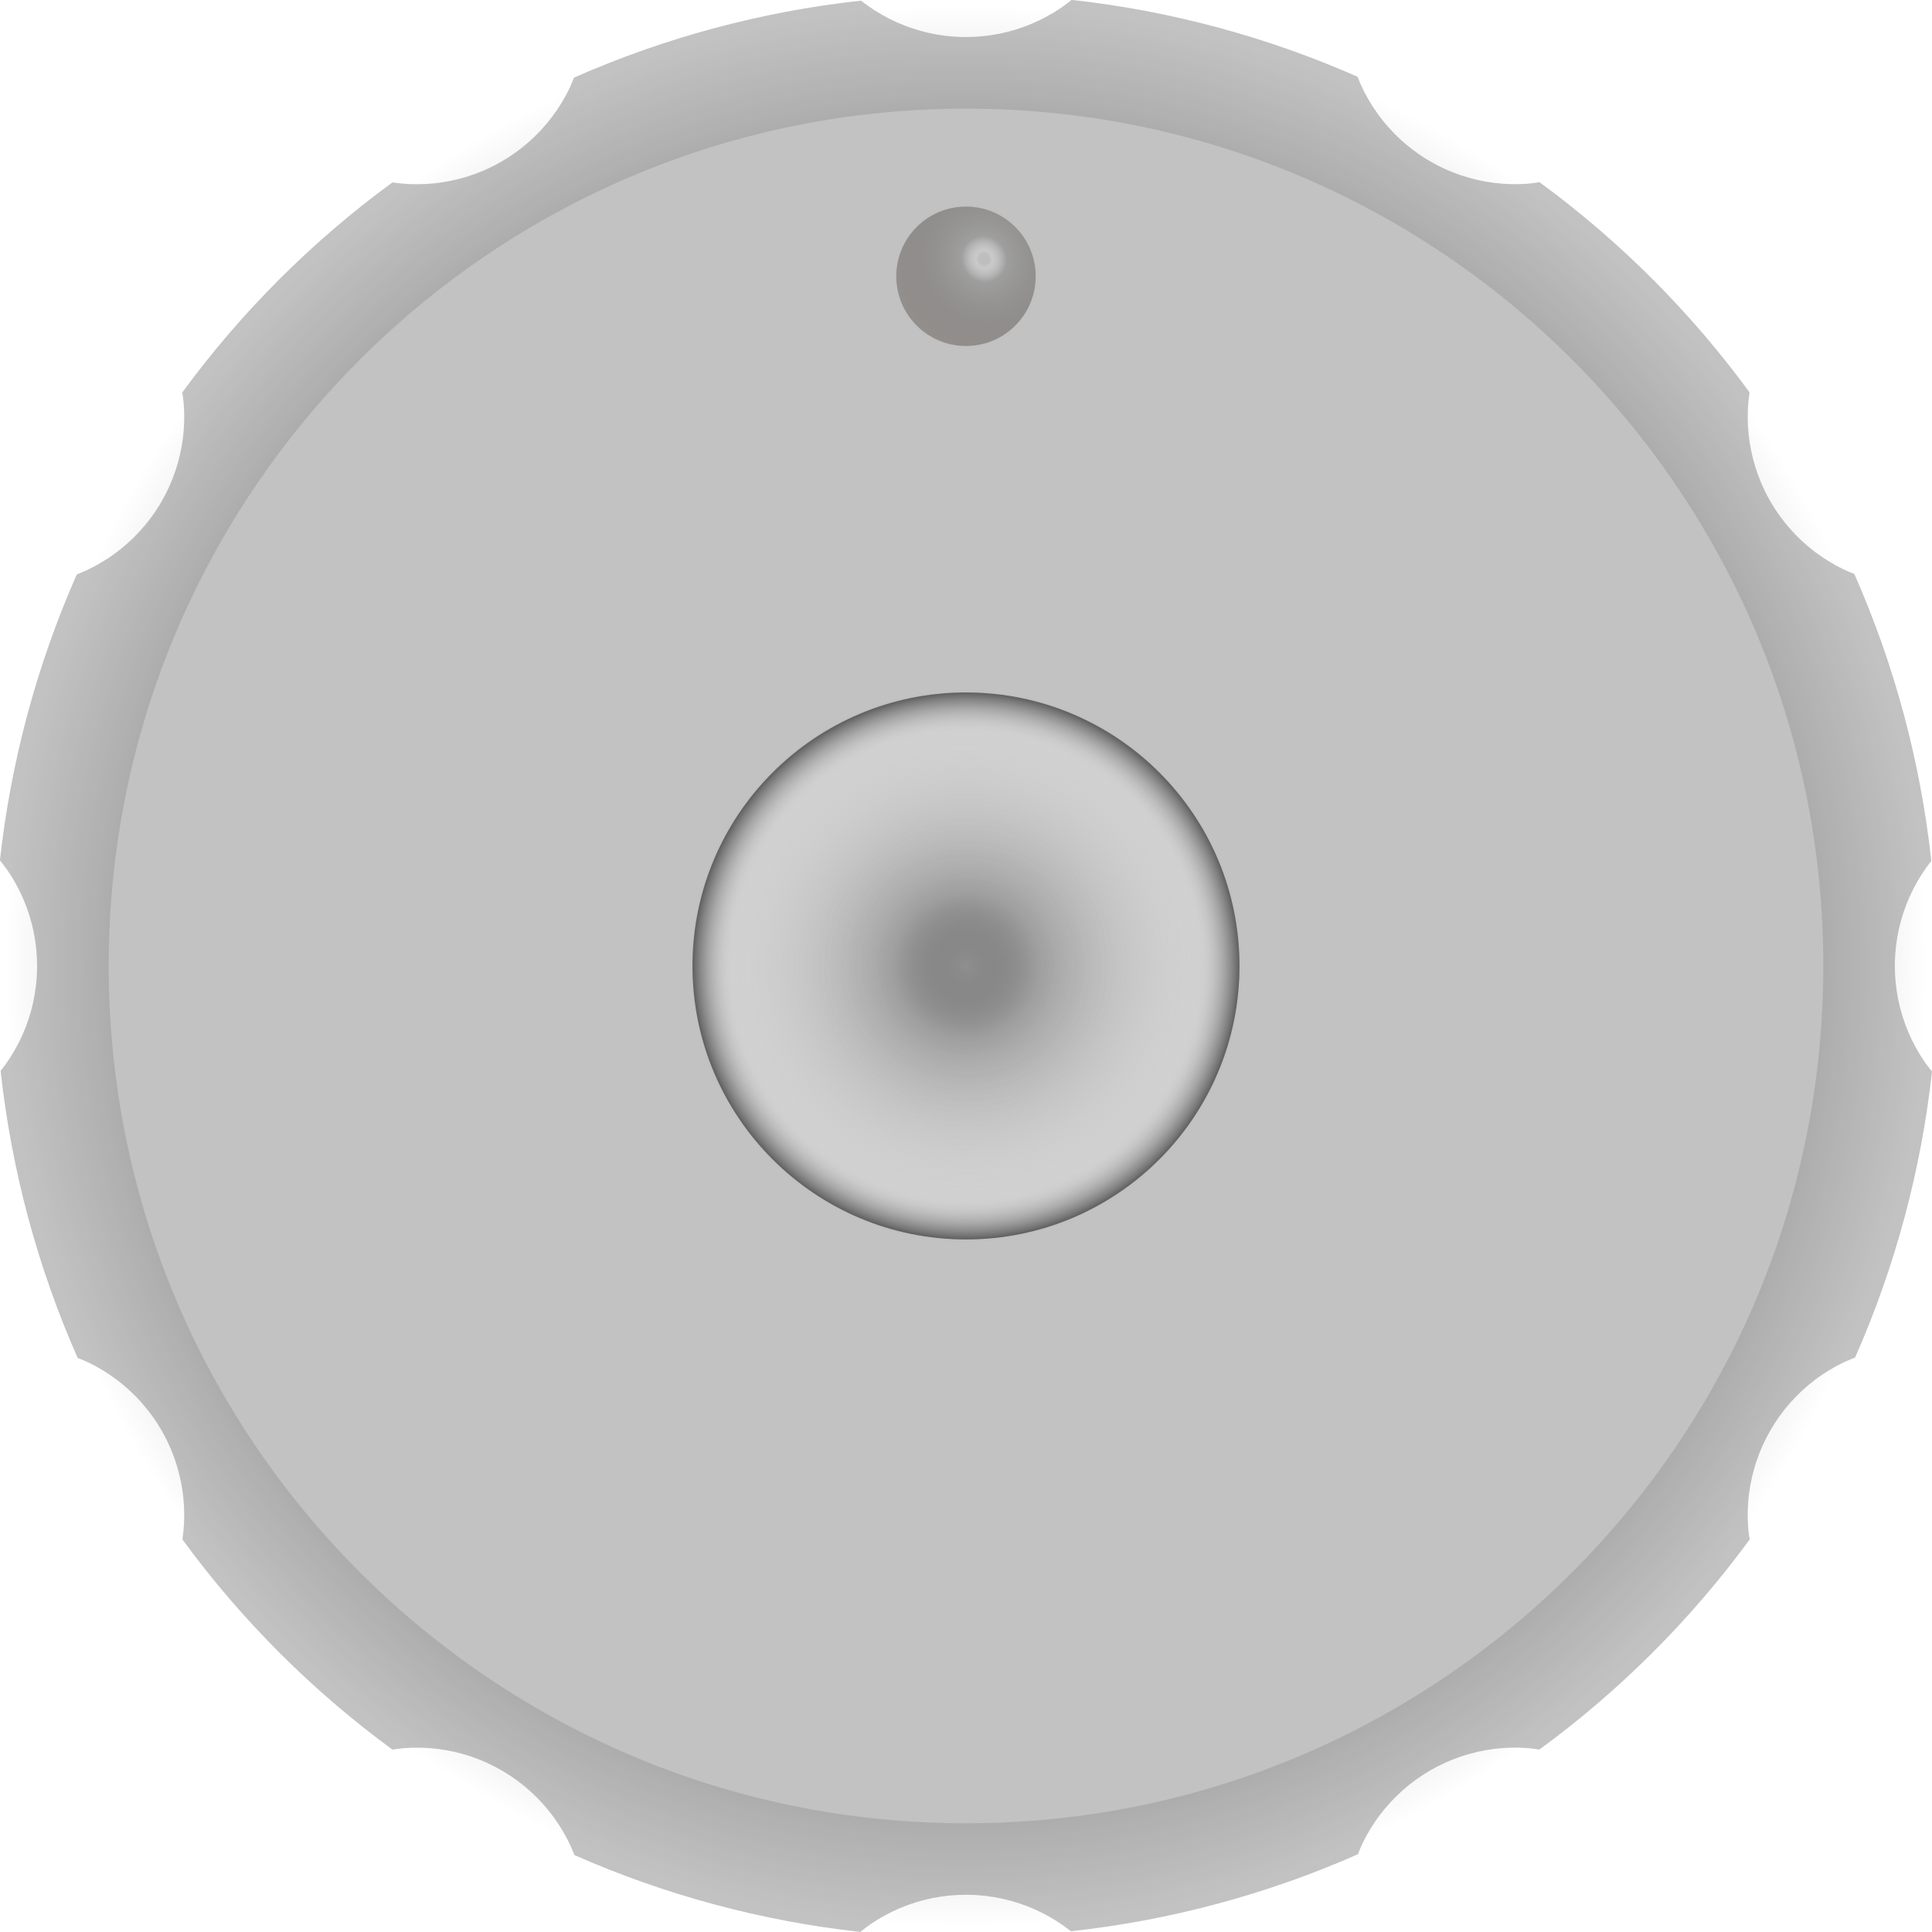
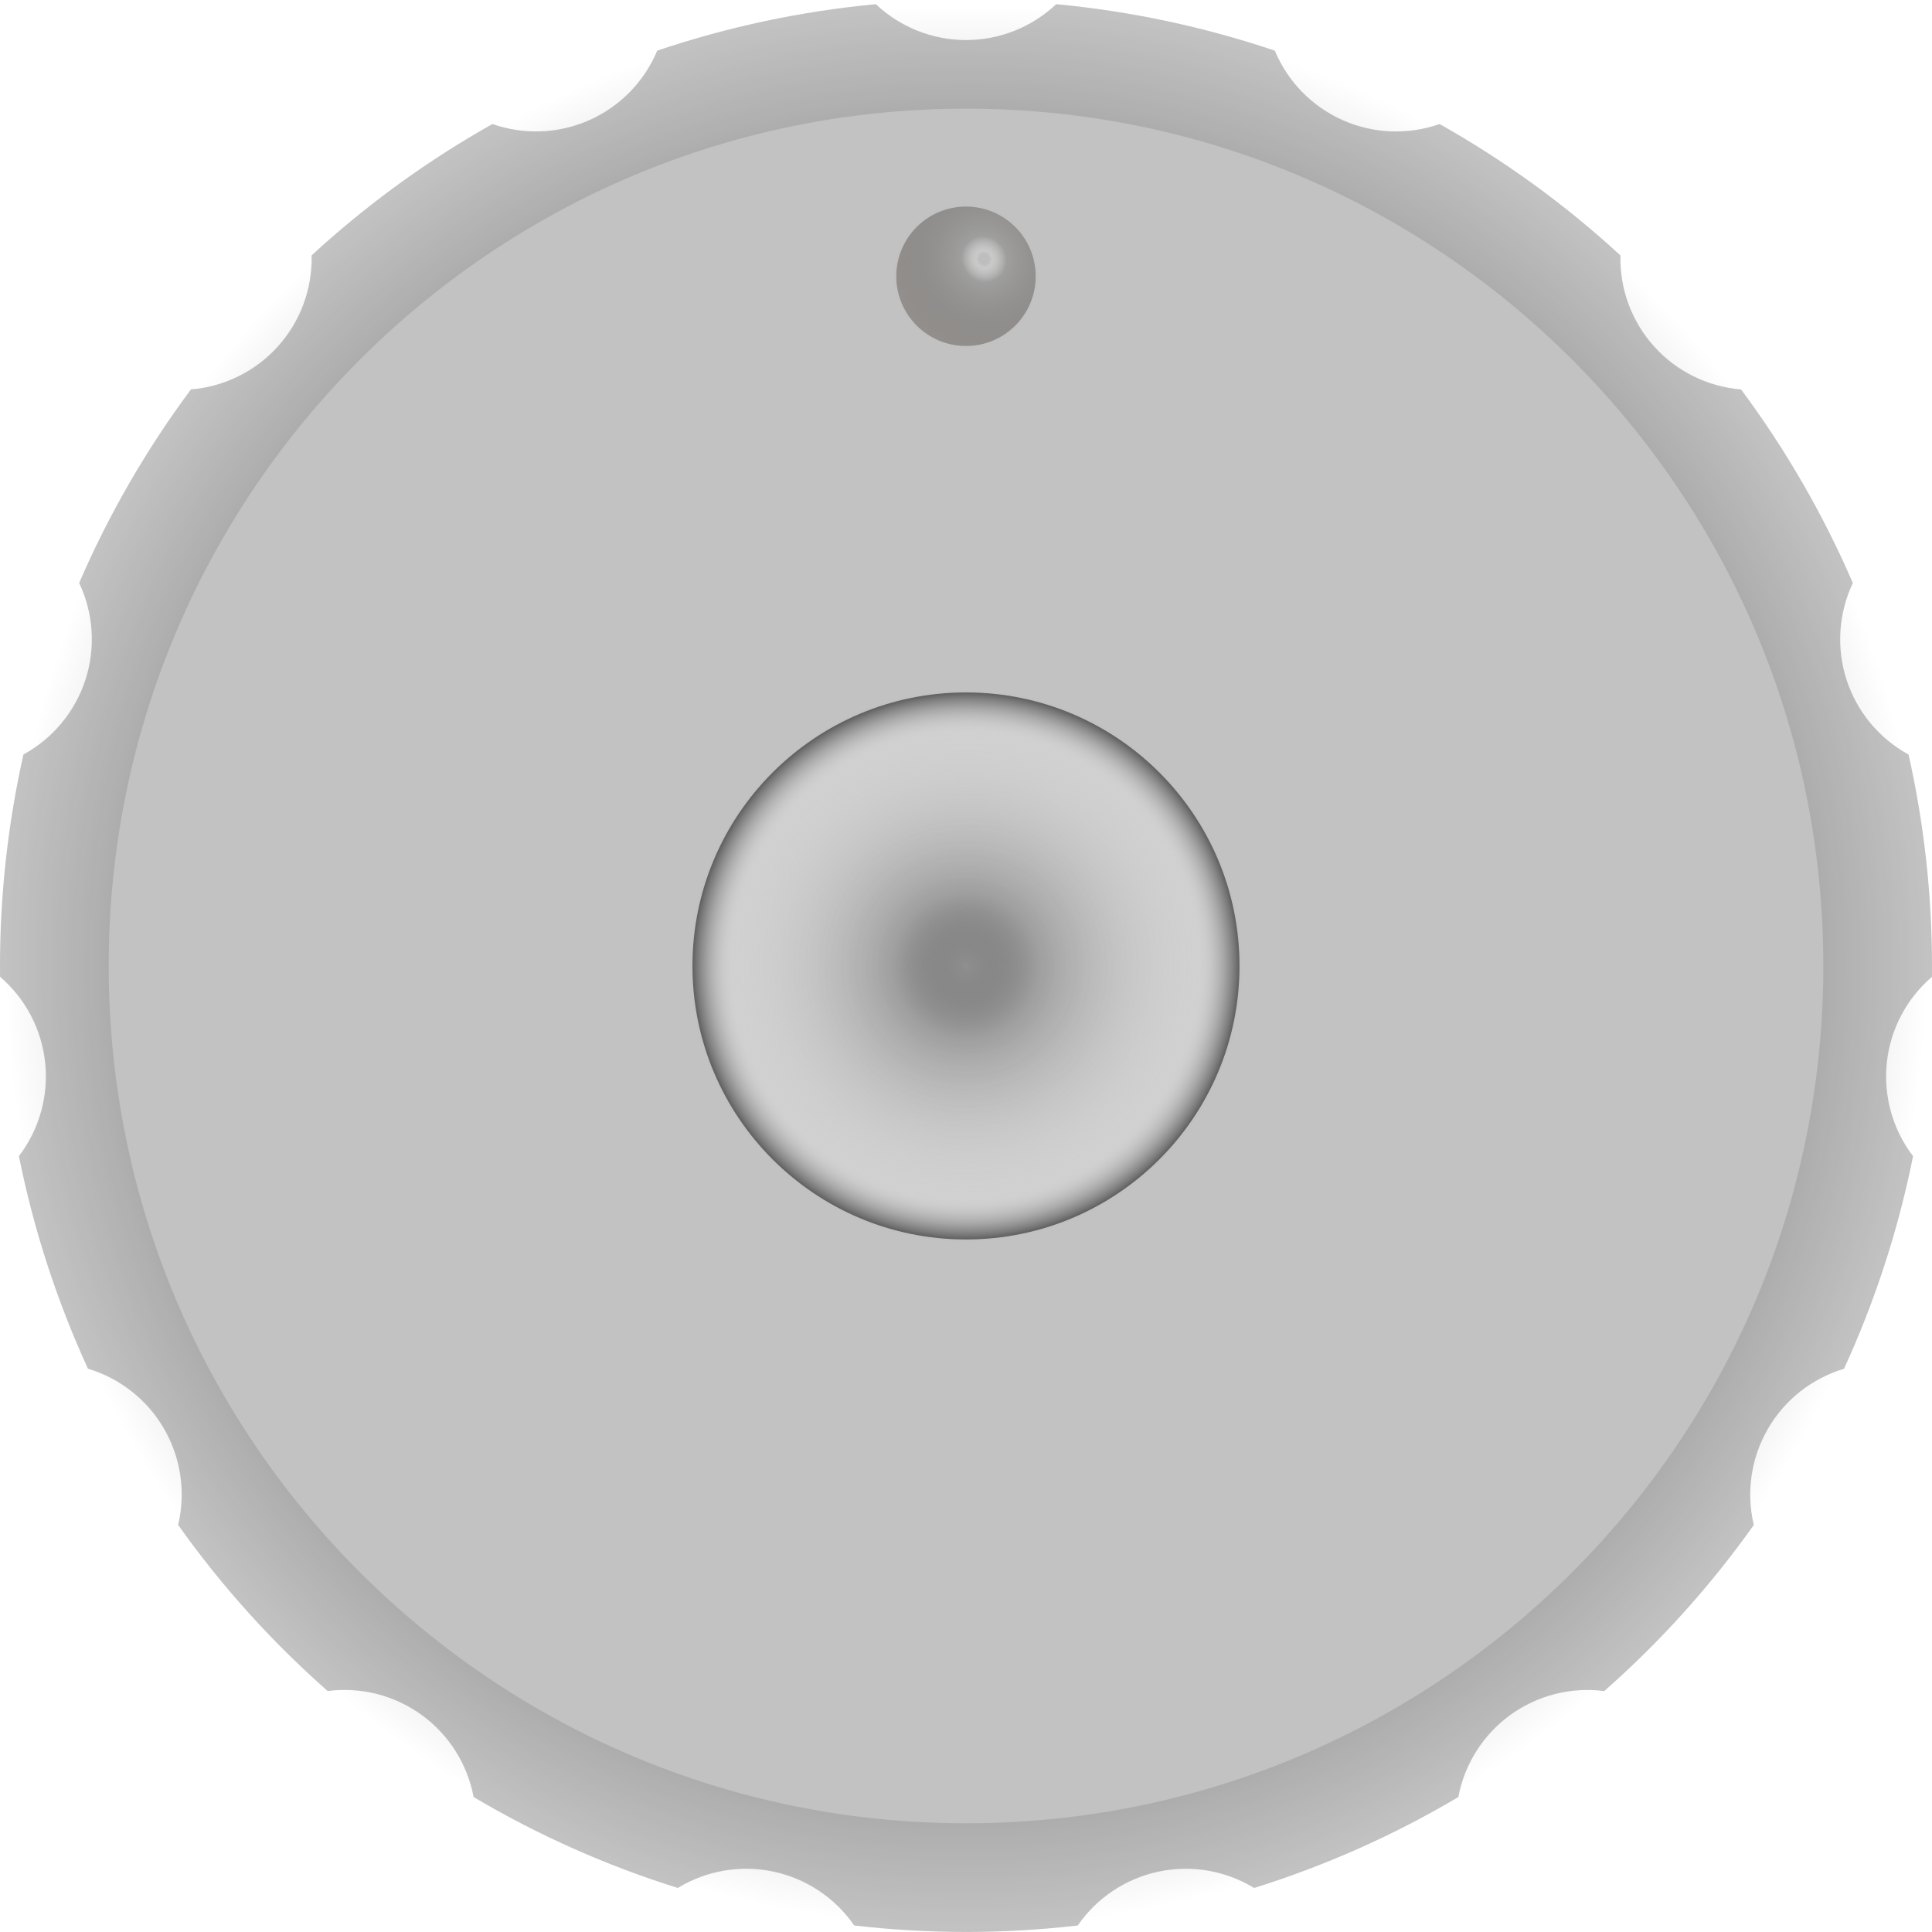
- <svg xmlns="http://www.w3.org/2000/svg" xmlns:ns1="http://www.openswatchbook.org/uri/2009/osb" xmlns:xlink="http://www.w3.org/1999/xlink" id="svg6299" version="1.1" viewBox="0 0 63.741 63.739" height="63.739mm" width="63.741mm">
+ <svg xmlns="http://www.w3.org/2000/svg" xmlns:ns1="http://www.openswatchbook.org/uri/2009/osb" xmlns:xlink="http://www.w3.org/1999/xlink" width="63.741mm" height="63.739mm" viewBox="0 0 63.741 63.739" version="1.1" id="svg6299">
  <defs id="defs6293">
    <linearGradient id="linearGradient3052">
-       <stop id="stop3048" offset="0" style="stop-color:#373737;stop-opacity:1;" />
-       <stop id="stop3050" offset="1" style="stop-color:#373737;stop-opacity:0;" />
+       <stop style="stop-color:#373737;stop-opacity:1;" offset="0" id="stop3048" />
+       <stop style="stop-color:#373737;stop-opacity:0;" offset="1" id="stop3050" />
    </linearGradient>
    <linearGradient id="linearGradient3046">
-       <stop id="stop3038" offset="0" style="stop-color:#000000;stop-opacity:0.262" />
-       <stop style="stop-color:#8c8c8c;stop-opacity:0.667" offset="0.259" id="stop3040" />
-       <stop style="stop-color:#ffffff;stop-opacity:0.235" offset="0.839" id="stop3042" />
-       <stop id="stop3044" offset="1" style="stop-color:#4f4f4f;stop-opacity:1" />
+       <stop style="stop-color:#000000;stop-opacity:0.262" offset="0" id="stop3038" />
+       <stop id="stop3040" offset="0.259" style="stop-color:#8c8c8c;stop-opacity:0.667" />
+       <stop id="stop3042" offset="0.839" style="stop-color:#ffffff;stop-opacity:0.235" />
+       <stop style="stop-color:#4f4f4f;stop-opacity:1" offset="1" id="stop3044" />
    </linearGradient>
    <linearGradient id="linearGradient891">
-       <stop style="stop-color:#000000;stop-opacity:1;" offset="0" id="stop2953" />
-       <stop style="stop-color:#000000;stop-opacity:0;" offset="1" id="stop2955" />
+       <stop id="stop2953" offset="0" style="stop-color:#000000;stop-opacity:1;" />
+       <stop id="stop2955" offset="1" style="stop-color:#000000;stop-opacity:0;" />
    </linearGradient>
-     <linearGradient ns1:paint="solid" id="linearGradient2825">
-       <stop id="stop2823" offset="0" style="stop-color:#000000;stop-opacity:1;" />
+     <linearGradient id="linearGradient2825" ns1:paint="solid">
+       <stop style="stop-color:#000000;stop-opacity:1;" offset="0" id="stop2823" />
    </linearGradient>
-     <radialGradient gradientTransform="matrix(1.90066,-1.118556,1.182641,2.009555,-406.6569,-112.1799)" gradientUnits="userSpaceOnUse" r="2.3" fy="162.113" fx="143.628" cy="162.113" cx="143.628" id="radialGradient6248" xlink:href="#linearGradient6244" />
+     <radialGradient xlink:href="#linearGradient6244" id="radialGradient6248" cx="143.628" cy="162.113" fx="143.628" fy="162.113" r="2.3" gradientUnits="userSpaceOnUse" gradientTransform="matrix(1.90066,-1.118556,1.182641,2.009555,-406.6569,-112.1799)" />
    <linearGradient id="linearGradient6244">
-       <stop style="stop-color:#000000;stop-opacity:0" offset="0" id="stop6242" />
-       <stop id="stop6260" offset="0.052" style="stop-color:#ffffff;stop-opacity:0.127" />
-       <stop id="stop6258" offset="0.145" style="stop-color:#2c2a28;stop-opacity:0.235;" />
-       <stop style="stop-color:#bbb1ab;stop-opacity:1" offset="1" id="stop6240" />
+       <stop id="stop6242" offset="0" style="stop-color:#000000;stop-opacity:0" />
+       <stop style="stop-color:#ffffff;stop-opacity:0.127" offset="0.052" id="stop6260" />
+       <stop style="stop-color:#2c2a28;stop-opacity:0.235;" offset="0.145" id="stop6258" />
+       <stop id="stop6240" offset="1" style="stop-color:#bbb1ab;stop-opacity:1" />
    </linearGradient>
-     <radialGradient gradientUnits="userSpaceOnUse" r="31.704" fy="76.262" fx="57.452" cy="76.262" cx="57.452" id="radialGradient893" xlink:href="#linearGradient891" />
-     <meshgradient gradientTransform="matrix(1.297727,0,0,1.297727,-14.32428,-24.62276)" y="77.466" x="76.042" gradientUnits="userSpaceOnUse" id="meshgradient2839">
+     <radialGradient xlink:href="#linearGradient891" id="radialGradient893" cx="57.452" cy="76.262" fx="57.452" fy="76.262" r="31.704" gradientUnits="userSpaceOnUse" />
+     <meshgradient id="meshgradient2839" gradientUnits="userSpaceOnUse" x="76.042" y="77.466" gradientTransform="matrix(1.297727,0,0,1.297727,-14.32428,-24.62276)">
      <meshrow id="meshrow2841">
        <meshpatch id="meshpatch2843">
-           <stop id="stop2845" style="stop-color:#ffffff;stop-opacity:1" path="c 0,11.481  -9.307,20.789  -20.789,20.789" />
-           <stop id="stop2847" style="stop-color:#a1a1a1;stop-opacity:1" path="l 0,-20.789" />
-           <stop id="stop2849" style="stop-color:#ffffff;stop-opacity:1" path="l 0,0" />
-           <stop id="stop2851" style="stop-color:#bda685;stop-opacity:1" path="l 20.789,0" />
+           <stop path="c 0,11.481  -9.307,20.789  -20.789,20.789" style="stop-color:#ffffff;stop-opacity:1" id="stop2845" />
+           <stop path="l 0,-20.789" style="stop-color:#a1a1a1;stop-opacity:1" id="stop2847" />
+           <stop path="l 0,0" style="stop-color:#ffffff;stop-opacity:1" id="stop2849" />
+           <stop path="l 20.789,0" style="stop-color:#bda685;stop-opacity:1" id="stop2851" />
        </meshpatch>
        <meshpatch id="meshpatch2853">
-           <stop id="stop2855" path="c -11.481,0  -20.789,-9.307  -20.789,-20.789" />
-           <stop id="stop2857" style="stop-color:#ffffff;stop-opacity:1" path="l 20.789,0" />
-           <stop id="stop2859" style="stop-color:#bda685;stop-opacity:1" path="l 0,0" />
+           <stop path="c -11.481,0  -20.789,-9.307  -20.789,-20.789" id="stop2855" />
+           <stop path="l 20.789,0" style="stop-color:#ffffff;stop-opacity:1" id="stop2857" />
+           <stop path="l 0,0" style="stop-color:#bda685;stop-opacity:1" id="stop2859" />
        </meshpatch>
        <meshpatch id="meshpatch2861">
-           <stop id="stop2863" path="c 0,-11.481  9.307,-20.789  20.789,-20.789" />
-           <stop id="stop2865" style="stop-color:#a1a1a1;stop-opacity:1" path="l 7.10543e-15,20.789" />
-           <stop id="stop2867" style="stop-color:#ffffff;stop-opacity:1" path="l 0,0" />
+           <stop path="c 0,-11.481  9.307,-20.789  20.789,-20.789" id="stop2863" />
+           <stop path="l 7.10543e-15,20.789" style="stop-color:#a1a1a1;stop-opacity:1" id="stop2865" />
+           <stop path="l 0,0" style="stop-color:#ffffff;stop-opacity:1" id="stop2867" />
        </meshpatch>
        <meshpatch id="meshpatch2869">
-           <stop id="stop2871" path="c 11.481,0  20.789,9.307  20.789,20.789" />
-           <stop id="stop2873" style="stop-color:#ffffff;stop-opacity:1" path="l -20.789,0" />
-           <stop id="stop2875" style="stop-color:#a1a1a1;stop-opacity:1" path="l 0,0" />
+           <stop path="c 11.481,0  20.789,9.307  20.789,20.789" id="stop2871" />
+           <stop path="l -20.789,0" style="stop-color:#ffffff;stop-opacity:1" id="stop2873" />
+           <stop path="l 0,0" style="stop-color:#a1a1a1;stop-opacity:1" id="stop2875" />
        </meshpatch>
      </meshrow>
    </meshgradient>
-     <radialGradient gradientUnits="userSpaceOnUse" r="9.124" fy="75.906" fx="57.379" cy="75.906" cx="57.379" id="radialGradient3036" xlink:href="#linearGradient3046" />
-     <radialGradient gradientUnits="userSpaceOnUse" r="9.124" fy="75.906" fx="57.379" cy="75.906" cx="57.379" id="radialGradient3054" xlink:href="#linearGradient3052" />
+     <radialGradient xlink:href="#linearGradient3046" id="radialGradient3036" cx="57.379" cy="75.906" fx="57.379" fy="75.906" r="9.124" gradientUnits="userSpaceOnUse" />
+     <radialGradient xlink:href="#linearGradient3052" id="radialGradient3054" cx="57.379" cy="75.906" fx="57.379" fy="75.906" r="9.124" gradientUnits="userSpaceOnUse" />
+     <radialGradient r="9.124" fy="75.906" fx="57.379" cy="75.906" cx="57.379" gradientUnits="userSpaceOnUse" id="radialGradient884" xlink:href="#linearGradient3046" />
+     <radialGradient r="9.124" fy="75.906" fx="57.379" cy="75.906" cx="57.379" gradientUnits="userSpaceOnUse" id="radialGradient886" xlink:href="#linearGradient3052" />
  </defs>
-   <g style="display:inline" transform="translate(-25.58209,-44.39265)" id="layer1">
-     <path id="path127-7" d="m 53.988,44.414 a 32.072,32.072 0 0 0 -9.469,2.54 5.585,5.585 0 0 1 -0.146,0.347 5.585,5.585 0 0 1 -0.267,0.491 5.585,5.585 0 0 1 -0.314,0.461 5.585,5.585 0 0 1 -0.359,0.428 5.585,5.585 0 0 1 -0.399,0.39 5.585,5.585 0 0 1 -0.436,0.348 5.585,5.585 0 0 1 -0.469,0.303 5.585,5.585 0 0 1 -0.349,0.186 5.585,5.585 0 0 1 -0.514,0.219 5.585,5.585 0 0 1 -0.533,0.166 5.585,5.585 0 0 1 -0.547,0.113 5.585,5.585 0 0 1 -0.556,0.057 5.585,5.585 0 0 1 -0.558,0.002 5.585,5.585 0 0 1 -0.545,-0.053 32.072,32.072 0 0 0 -6.931,6.928 5.585,5.585 0 0 1 0.048,0.381 5.585,5.585 0 0 1 0.015,0.558 5.585,5.585 0 0 1 -0.041,0.557 5.585,5.585 0 0 1 -0.097,0.55 5.585,5.585 0 0 1 -0.151,0.538 5.585,5.585 0 0 1 -0.204,0.519 5.585,5.585 0 0 1 -0.255,0.497 5.585,5.585 0 0 1 -0.209,0.334 5.585,5.585 0 0 1 -0.335,0.446 5.585,5.585 0 0 1 -0.378,0.411 5.585,5.585 0 0 1 -0.418,0.371 5.585,5.585 0 0 1 -0.452,0.328 5.585,5.585 0 0 1 -0.483,0.28 5.585,5.585 0 0 1 -0.508,0.231 5.585,5.585 0 0 1 -0.013,0.005 32.072,32.072 0 0 0 -2.535,9.432 5.585,5.585 0 0 1 0.251,0.33 5.585,5.585 0 0 1 0.292,0.476 5.585,5.585 0 0 1 0.242,0.503 5.585,5.585 0 0 1 0.192,0.525 5.585,5.585 0 0 1 0.138,0.541 5.585,5.585 0 0 1 0.083,0.552 5.585,5.585 0 0 1 0.028,0.558 5.585,5.585 0 0 1 -0.014,0.394 5.585,5.585 0 0 1 -0.067,0.554 5.585,5.585 0 0 1 -0.122,0.545 5.585,5.585 0 0 1 -0.176,0.53 5.585,5.585 0 0 1 -0.228,0.51 5.585,5.585 0 0 1 -0.278,0.484 5.585,5.585 0 0 1 -0.318,0.445 32.072,32.072 0 0 0 2.541,9.47 5.585,5.585 0 0 1 0.347,0.145 5.585,5.585 0 0 1 0.491,0.267 5.585,5.585 0 0 1 0.461,0.314 5.585,5.585 0 0 1 0.428,0.359 5.585,5.585 0 0 1 0.39,0.399 5.585,5.585 0 0 1 0.348,0.436 5.585,5.585 0 0 1 0.303,0.469 5.585,5.585 0 0 1 0.185,0.349 5.585,5.585 0 0 1 0.219,0.513 5.585,5.585 0 0 1 0.166,0.533 5.585,5.585 0 0 1 0.113,0.547 5.585,5.585 0 0 1 0.057,0.555 5.585,5.585 0 0 1 0.002,0.559 5.585,5.585 0 0 1 -0.053,0.544 32.072,32.072 0 0 0 6.928,6.932 5.585,5.585 0 0 1 0.38,-0.048 5.585,5.585 0 0 1 0.558,-0.015 5.585,5.585 0 0 1 0.557,0.041 5.585,5.585 0 0 1 0.55,0.096 5.585,5.585 0 0 1 0.537,0.151 5.585,5.585 0 0 1 0.52,0.204 5.585,5.585 0 0 1 0.497,0.255 5.585,5.585 0 0 1 0.336,0.21 5.585,5.585 0 0 1 0.446,0.335 5.585,5.585 0 0 1 0.411,0.378 5.585,5.585 0 0 1 0.371,0.418 5.585,5.585 0 0 1 0.328,0.452 5.585,5.585 0 0 1 0.281,0.483 5.585,5.585 0 0 1 0.23,0.508 5.585,5.585 0 0 1 0.005,0.013 32.072,32.072 0 0 0 9.431,2.534 5.585,5.585 0 0 1 0.33,-0.251 5.585,5.585 0 0 1 0.476,-0.292 5.585,5.585 0 0 1 0.503,-0.243 5.585,5.585 0 0 1 0.524,-0.191 5.585,5.585 0 0 1 0.541,-0.138 5.585,5.585 0 0 1 0.552,-0.083 5.585,5.585 0 0 1 0.558,-0.028 5.585,5.585 0 0 1 0.395,0.014 5.585,5.585 0 0 1 0.554,0.067 5.585,5.585 0 0 1 0.545,0.122 5.585,5.585 0 0 1 0.53,0.176 5.585,5.585 0 0 1 0.51,0.228 5.585,5.585 0 0 1 0.484,0.278 5.585,5.585 0 0 1 0.445,0.319 32.072,32.072 0 0 0 9.47,-2.541 5.585,5.585 0 0 1 0.145,-0.347 5.585,5.585 0 0 1 0.267,-0.49 5.585,5.585 0 0 1 0.314,-0.462 5.585,5.585 0 0 1 0.359,-0.428 5.585,5.585 0 0 1 0.399,-0.39 5.585,5.585 0 0 1 0.436,-0.348 5.585,5.585 0 0 1 0.469,-0.303 5.585,5.585 0 0 0 5.3e-4,0 5.585,5.585 0 0 1 0.497,-0.255 5.585,5.585 0 0 1 0.52,-0.204 5.585,5.585 0 0 1 0.538,-0.151 5.585,5.585 0 0 1 0.55,-0.097 5.585,5.585 0 0 1 0.557,-0.041 5.585,5.585 0 0 1 0.558,0.015 5.585,5.585 0 0 1 0.375,0.048 32.072,32.072 0 0 0 6.939,-6.932 5.585,5.585 0 0 1 -0.049,-0.381 5.585,5.585 0 0 1 -0.015,-0.558 5.585,5.585 0 0 1 0.041,-0.557 5.585,5.585 0 0 1 0.097,-0.55 5.585,5.585 0 0 1 0.151,-0.537 5.585,5.585 0 0 1 0.204,-0.52 5.585,5.585 0 0 1 0.255,-0.497 5.585,5.585 0 0 0 0,-5.3e-4 5.585,5.585 0 0 1 0.303,-0.469 5.585,5.585 0 0 1 0.348,-0.437 5.585,5.585 0 0 1 0.39,-0.399 5.585,5.585 0 0 1 0.428,-0.359 5.585,5.585 0 0 1 0.461,-0.314 5.585,5.585 0 0 1 0.491,-0.267 5.585,5.585 0 0 1 0.373,-0.156 32.072,32.072 0 0 0 2.538,-9.437 5.585,5.585 0 0 1 -0.251,-0.33 5.585,5.585 0 0 1 -0.292,-0.476 5.585,5.585 0 0 1 -0.243,-0.503 5.585,5.585 0 0 1 -0.191,-0.524 5.585,5.585 0 0 1 -0.138,-0.541 5.585,5.585 0 0 1 -0.083,-0.552 5.585,5.585 0 0 1 -0.028,-0.558 5.585,5.585 0 0 1 0.014,-0.396 5.585,5.585 0 0 1 0.067,-0.554 5.585,5.585 0 0 1 0.122,-0.545 5.585,5.585 0 0 1 0.176,-0.53 5.585,5.585 0 0 1 0.228,-0.51 5.585,5.585 0 0 1 0.278,-0.484 5.585,5.585 0 0 1 0.318,-0.446 32.072,32.072 0 0 0 -2.54,-9.468 5.585,5.585 0 0 1 -0.347,-0.146 5.585,5.585 0 0 1 -0.49,-0.267 5.585,5.585 0 0 1 -0.462,-0.314 5.585,5.585 0 0 1 -0.428,-0.359 5.585,5.585 0 0 1 -0.39,-0.399 5.585,5.585 0 0 1 -0.348,-0.436 5.585,5.585 0 0 1 -0.303,-0.469 5.585,5.585 0 0 1 -0.186,-0.35 5.585,5.585 0 0 1 -0.219,-0.514 5.585,5.585 0 0 1 -0.166,-0.533 5.585,5.585 0 0 1 -0.113,-0.547 5.585,5.585 0 0 1 -0.057,-0.556 5.585,5.585 0 0 1 -0.002,-0.558 5.585,5.585 0 0 1 0.053,-0.544 32.072,32.072 0 0 0 -6.929,-6.932 5.585,5.585 0 0 1 -0.38,0.049 5.585,5.585 0 0 1 -0.558,0.015 5.585,5.585 0 0 1 -0.557,-0.041 5.585,5.585 0 0 1 -0.55,-0.097 5.585,5.585 0 0 1 -0.537,-0.151 5.585,5.585 0 0 1 -0.52,-0.204 5.585,5.585 0 0 1 -0.497,-0.255 5.585,5.585 0 0 1 -0.335,-0.209 5.585,5.585 0 0 1 -0.446,-0.335 5.585,5.585 0 0 1 -0.411,-0.378 5.585,5.585 0 0 1 -0.371,-0.418 5.585,5.585 0 0 1 -0.327,-0.452 5.585,5.585 0 0 1 -0.281,-0.483 5.585,5.585 0 0 1 -0.231,-0.508 5.585,5.585 0 0 1 -0.005,-0.013 32.072,32.072 0 0 0 -9.431,-2.535 5.585,5.585 0 0 1 -0.331,0.251 5.585,5.585 0 0 1 -0.476,0.291 5.585,5.585 0 0 1 -0.503,0.243 5.585,5.585 0 0 1 -0.525,0.192 5.585,5.585 0 0 1 -0.541,0.138 5.585,5.585 0 0 1 -0.552,0.083 5.585,5.585 0 0 1 -0.558,0.028 5.585,5.585 0 0 1 -0.395,-0.014 5.585,5.585 0 0 1 -0.554,-0.067 5.585,5.585 0 0 1 -0.545,-0.122 5.585,5.585 0 0 1 -0.53,-0.176 5.585,5.585 0 0 1 -0.51,-0.228 5.585,5.585 0 0 1 -0.484,-0.278 5.585,5.585 0 0 1 -0.446,-0.318 z" style="display:inline;opacity:1;fill:#c2c2c2;fill-opacity:1;stroke-width:0.265" />
-     <g style="display:inline" transform="translate(0.07304272,0.3554872)" id="g2951">
-       <circle style="fill:url(#meshgradient2839);fill-opacity:1;fill-rule:nonzero;stroke:none;stroke-width:8.199;stroke-miterlimit:4;stroke-dasharray:none;stroke-opacity:1" id="path2829" cx="57.379" cy="75.906" r="26.978" />
+   <g id="layer1" transform="translate(-25.58209,-44.39265)" style="display:inline">
+     <path transform="matrix(0.2645833,0,0,0.2645833,25.58209,44.39265)" d="M 109.217 0.521 A 120.455 120.455 0 0 0 81.949 6.316 A 16.368 16.368 0 0 1 73.498 14.975 A 16.368 16.368 0 0 1 61.408 15.461 A 120.455 120.455 0 0 0 38.855 31.844 A 16.368 16.368 0 0 1 34.656 43.191 A 16.368 16.368 0 0 1 23.811 48.555 A 120.455 120.455 0 0 0 9.871 72.695 A 16.368 16.368 0 0 1 10.65 84.77 A 16.368 16.368 0 0 1 2.922 94.078 A 120.455 120.455 0 0 0 0 120.451 A 120.455 120.455 0 0 0 0.008 121.801 A 16.368 16.368 0 0 1 5.631 132.516 A 16.368 16.368 0 0 1 2.357 144.162 A 120.455 120.455 0 0 0 10.969 170.674 A 16.368 16.368 0 0 1 20.465 178.176 A 16.368 16.368 0 0 1 22.211 190.148 A 120.455 120.455 0 0 0 40.863 210.865 A 16.368 16.368 0 0 1 52.588 213.854 A 16.368 16.368 0 0 1 59.055 224.082 A 120.455 120.455 0 0 0 84.52 235.42 A 16.368 16.368 0 0 1 96.445 233.383 A 16.368 16.368 0 0 1 106.514 240.096 A 120.455 120.455 0 0 0 120.455 240.906 A 120.455 120.455 0 0 0 134.389 240.098 A 16.368 16.368 0 0 1 144.455 233.385 A 16.368 16.368 0 0 1 156.383 235.422 A 120.455 120.455 0 0 0 181.848 224.086 A 16.368 16.368 0 0 1 188.314 213.859 A 16.368 16.368 0 0 1 200.039 210.869 A 120.455 120.455 0 0 0 218.691 190.156 A 16.368 16.368 0 0 1 220.441 178.184 A 16.368 16.368 0 0 1 229.938 170.682 A 120.455 120.455 0 0 0 238.551 144.172 A 16.368 16.368 0 0 1 235.277 132.523 A 16.368 16.368 0 0 1 240.902 121.811 A 120.455 120.455 0 0 0 240.91 120.451 A 120.455 120.455 0 0 0 237.988 94.086 A 16.368 16.368 0 0 1 230.262 84.777 A 16.368 16.368 0 0 1 231.041 72.703 A 120.455 120.455 0 0 0 217.104 48.561 A 16.368 16.368 0 0 1 206.258 43.199 A 16.368 16.368 0 0 1 202.061 31.852 A 120.455 120.455 0 0 0 179.508 15.465 A 16.368 16.368 0 0 1 167.418 14.979 A 16.368 16.368 0 0 1 158.967 6.318 A 120.455 120.455 0 0 0 131.701 0.521 A 16.368 16.368 0 0 1 120.459 4.994 A 16.368 16.368 0 0 1 109.217 0.521 z " style="display:inline;fill:#c2c2c2;fill-opacity:1;stroke-width:1.708" id="path882" />
+     <g id="g2951" transform="translate(0.07304272,0.3554872)" style="display:inline">
+       <circle r="26.978" cy="75.906" cx="57.379" id="path2829" style="fill:url(#meshgradient2839);fill-opacity:1;fill-rule:nonzero;stroke:none;stroke-width:8.199;stroke-miterlimit:4;stroke-dasharray:none;stroke-opacity:1" />
    </g>
-     <circle r="2.3" cy="53.508" cx="57.452" id="path6216" style="display:inline;fill:url(#radialGradient6248);fill-opacity:1;stroke:#b3aaa3;stroke-width:0.154;stroke-miterlimit:4;stroke-dasharray:none;stroke-opacity:0.01" />
-     <path style="color:#000000;font-style:normal;font-variant:normal;font-weight:normal;font-stretch:normal;font-size:medium;line-height:normal;font-family:sans-serif;font-variant-ligatures:normal;font-variant-position:normal;font-variant-caps:normal;font-variant-numeric:normal;font-variant-alternates:normal;font-feature-settings:normal;text-indent:0;text-align:start;text-decoration:none;text-decoration-line:none;text-decoration-style:solid;text-decoration-color:#000000;letter-spacing:normal;word-spacing:normal;text-transform:none;writing-mode:lr-tb;direction:ltr;text-orientation:mixed;dominant-baseline:auto;baseline-shift:baseline;text-anchor:start;white-space:normal;shape-padding:0;clip-rule:nonzero;display:inline;overflow:visible;visibility:visible;opacity:1;isolation:auto;mix-blend-mode:normal;color-interpolation:sRGB;color-interpolation-filters:linearRGB;solid-color:#000000;solid-opacity:1;vector-effect:none;fill:none;fill-opacity:1;fill-rule:nonzero;stroke:url(#radialGradient893);stroke-width:6.318;stroke-linecap:butt;stroke-linejoin:miter;stroke-miterlimit:4;stroke-dasharray:none;stroke-dashoffset:0;stroke-opacity:1;color-rendering:auto;image-rendering:auto;shape-rendering:auto;text-rendering:auto;enable-background:accumulate" d="m 57.454,44.558 c -17.508,-10e-6 -31.705,14.195 -31.705,31.702 0,17.508 14.197,31.705 31.705,31.705 17.508,-3e-5 31.702,-14.197 31.702,-31.705 0,-17.508 -14.195,-31.702 -31.702,-31.702 z m 0,0.261 c 17.367,3e-5 31.442,14.075 31.442,31.442 -2e-5,17.367 -14.075,31.444 -31.442,31.444 -17.367,2e-5 -31.444,-14.077 -31.444,-31.444 0,-17.367 14.077,-31.442 31.444,-31.442 z" id="path895" />
-     <g id="g2972" transform="translate(0.07304272,0.3554872)" style="display:inline;fill:url(#radialGradient3036);fill-opacity:1;stroke:url(#radialGradient3054);stroke-opacity:1;stroke-width:0.2;stroke-miterlimit:4;stroke-dasharray:none">
-       <circle r="9.024" cy="75.906" cx="57.379" id="circle2970" style="fill:url(#radialGradient3036);fill-opacity:1;fill-rule:nonzero;stroke:url(#radialGradient3054);stroke-width:0.2;stroke-miterlimit:4;stroke-dasharray:none;stroke-opacity:1" />
+     <circle style="display:inline;fill:url(#radialGradient6248);fill-opacity:1;stroke:#b3aaa3;stroke-width:0.154;stroke-miterlimit:4;stroke-dasharray:none;stroke-opacity:0.01" id="path6216" cx="57.452" cy="53.508" r="2.3" />
+     <path id="path895" d="m 57.454,44.558 c -17.508,-10e-6 -31.705,14.195 -31.705,31.702 0,17.508 14.197,31.705 31.705,31.705 17.508,-3e-5 31.702,-14.197 31.702,-31.705 0,-17.508 -14.195,-31.702 -31.702,-31.702 z m 0,0.261 c 17.367,3e-5 31.442,14.075 31.442,31.442 -2e-5,17.367 -14.075,31.444 -31.442,31.444 -17.367,2e-5 -31.444,-14.077 -31.444,-31.444 0,-17.367 14.077,-31.442 31.444,-31.442 z" style="color:#000000;font-style:normal;font-variant:normal;font-weight:normal;font-stretch:normal;font-size:medium;line-height:normal;font-family:sans-serif;font-variant-ligatures:normal;font-variant-position:normal;font-variant-caps:normal;font-variant-numeric:normal;font-variant-alternates:normal;font-feature-settings:normal;text-indent:0;text-align:start;text-decoration:none;text-decoration-line:none;text-decoration-style:solid;text-decoration-color:#000000;letter-spacing:normal;word-spacing:normal;text-transform:none;writing-mode:lr-tb;direction:ltr;text-orientation:mixed;dominant-baseline:auto;baseline-shift:baseline;text-anchor:start;white-space:normal;shape-padding:0;clip-rule:nonzero;display:inline;overflow:visible;visibility:visible;opacity:1;isolation:auto;mix-blend-mode:normal;color-interpolation:sRGB;color-interpolation-filters:linearRGB;solid-color:#000000;solid-opacity:1;vector-effect:none;fill:none;fill-opacity:1;fill-rule:nonzero;stroke:url(#radialGradient893);stroke-width:6.318;stroke-linecap:butt;stroke-linejoin:miter;stroke-miterlimit:4;stroke-dasharray:none;stroke-dashoffset:0;stroke-opacity:1;color-rendering:auto;image-rendering:auto;shape-rendering:auto;text-rendering:auto;enable-background:accumulate" />
+     <g style="display:inline;fill:url(#radialGradient3036);fill-opacity:1;stroke:url(#radialGradient3054);stroke-width:0.2;stroke-miterlimit:4;stroke-dasharray:none;stroke-opacity:1" transform="translate(0.07304272,0.3554872)" id="g2972">
+       <circle style="fill:url(#radialGradient884);fill-opacity:1;fill-rule:nonzero;stroke:url(#radialGradient886);stroke-width:0.2;stroke-miterlimit:4;stroke-dasharray:none;stroke-opacity:1" id="circle2970" cx="57.379" cy="75.906" r="9.024" />
+     </g>
+     <path style="display:inline;opacity:1;fill:#c2c2c2;fill-opacity:1;stroke-width:0.265" d="m -20.095,44.414 a 32.072,32.072 0 0 0 -9.469,2.54 5.585,5.585 0 0 1 -0.146,0.347 5.585,5.585 0 0 1 -0.267,0.491 5.585,5.585 0 0 1 -0.314,0.461 5.585,5.585 0 0 1 -0.359,0.428 5.585,5.585 0 0 1 -0.399,0.39 5.585,5.585 0 0 1 -0.436,0.348 5.585,5.585 0 0 1 -0.469,0.303 5.585,5.585 0 0 1 -0.349,0.186 5.585,5.585 0 0 1 -0.514,0.219 5.585,5.585 0 0 1 -0.533,0.166 5.585,5.585 0 0 1 -0.547,0.113 5.585,5.585 0 0 1 -0.556,0.057 5.585,5.585 0 0 1 -0.558,0.002 5.585,5.585 0 0 1 -0.545,-0.053 32.072,32.072 0 0 0 -6.931,6.928 5.585,5.585 0 0 1 0.048,0.381 5.585,5.585 0 0 1 0.015,0.558 5.585,5.585 0 0 1 -0.041,0.557 5.585,5.585 0 0 1 -0.097,0.55 5.585,5.585 0 0 1 -0.151,0.538 5.585,5.585 0 0 1 -0.204,0.519 5.585,5.585 0 0 1 -0.255,0.497 5.585,5.585 0 0 1 -0.209,0.334 5.585,5.585 0 0 1 -0.335,0.446 5.585,5.585 0 0 1 -0.378,0.411 5.585,5.585 0 0 1 -0.418,0.371 5.585,5.585 0 0 1 -0.452,0.328 5.585,5.585 0 0 1 -0.483,0.28 5.585,5.585 0 0 1 -0.508,0.231 5.585,5.585 0 0 1 -0.013,0.005 32.072,32.072 0 0 0 -2.535,9.432 5.585,5.585 0 0 1 0.251,0.33 5.585,5.585 0 0 1 0.292,0.476 5.585,5.585 0 0 1 0.242,0.503 5.585,5.585 0 0 1 0.192,0.525 5.585,5.585 0 0 1 0.138,0.541 5.585,5.585 0 0 1 0.083,0.552 5.585,5.585 0 0 1 0.028,0.558 5.585,5.585 0 0 1 -0.014,0.394 5.585,5.585 0 0 1 -0.067,0.554 5.585,5.585 0 0 1 -0.122,0.545 5.585,5.585 0 0 1 -0.176,0.53 5.585,5.585 0 0 1 -0.228,0.51 5.585,5.585 0 0 1 -0.278,0.484 5.585,5.585 0 0 1 -0.318,0.445 32.072,32.072 0 0 0 2.541,9.47 5.585,5.585 0 0 1 0.347,0.145 5.585,5.585 0 0 1 0.491,0.267 5.585,5.585 0 0 1 0.461,0.314 5.585,5.585 0 0 1 0.428,0.359 5.585,5.585 0 0 1 0.39,0.399 5.585,5.585 0 0 1 0.348,0.436 5.585,5.585 0 0 1 0.303,0.469 5.585,5.585 0 0 1 0.185,0.349 5.585,5.585 0 0 1 0.219,0.513 5.585,5.585 0 0 1 0.166,0.533 5.585,5.585 0 0 1 0.113,0.547 5.585,5.585 0 0 1 0.057,0.555 5.585,5.585 0 0 1 0.002,0.559 5.585,5.585 0 0 1 -0.053,0.544 32.072,32.072 0 0 0 6.928,6.932 5.585,5.585 0 0 1 0.38,-0.048 5.585,5.585 0 0 1 0.558,-0.015 5.585,5.585 0 0 1 0.557,0.041 5.585,5.585 0 0 1 0.55,0.096 5.585,5.585 0 0 1 0.537,0.151 5.585,5.585 0 0 1 0.52,0.204 5.585,5.585 0 0 1 0.497,0.255 5.585,5.585 0 0 1 0.336,0.21 5.585,5.585 0 0 1 0.446,0.335 5.585,5.585 0 0 1 0.411,0.378 5.585,5.585 0 0 1 0.371,0.418 5.585,5.585 0 0 1 0.328,0.452 5.585,5.585 0 0 1 0.281,0.483 5.585,5.585 0 0 1 0.23,0.508 5.585,5.585 0 0 1 0.005,0.013 32.072,32.072 0 0 0 9.431,2.534 5.585,5.585 0 0 1 0.33,-0.251 5.585,5.585 0 0 1 0.476,-0.292 5.585,5.585 0 0 1 0.503,-0.243 5.585,5.585 0 0 1 0.524,-0.191 5.585,5.585 0 0 1 0.541,-0.138 5.585,5.585 0 0 1 0.552,-0.083 5.585,5.585 0 0 1 0.558,-0.028 5.585,5.585 0 0 1 0.395,0.014 5.585,5.585 0 0 1 0.554,0.067 5.585,5.585 0 0 1 0.545,0.122 5.585,5.585 0 0 1 0.53,0.176 5.585,5.585 0 0 1 0.51,0.228 5.585,5.585 0 0 1 0.484,0.278 5.585,5.585 0 0 1 0.445,0.319 32.072,32.072 0 0 0 9.47,-2.541 5.585,5.585 0 0 1 0.145,-0.347 5.585,5.585 0 0 1 0.267,-0.49 5.585,5.585 0 0 1 0.314,-0.462 5.585,5.585 0 0 1 0.359,-0.428 5.585,5.585 0 0 1 0.399,-0.39 5.585,5.585 0 0 1 0.436,-0.348 5.585,5.585 0 0 1 0.469,-0.303 5.585,5.585 0 0 0 5.3e-4,0 5.585,5.585 0 0 1 0.497,-0.255 5.585,5.585 0 0 1 0.52,-0.204 5.585,5.585 0 0 1 0.538,-0.151 5.585,5.585 0 0 1 0.55,-0.097 5.585,5.585 0 0 1 0.557,-0.041 5.585,5.585 0 0 1 0.558,0.015 5.585,5.585 0 0 1 0.375,0.048 32.072,32.072 0 0 0 6.939,-6.932 5.585,5.585 0 0 1 -0.049,-0.381 5.585,5.585 0 0 1 -0.015,-0.558 5.585,5.585 0 0 1 0.041,-0.557 5.585,5.585 0 0 1 0.097,-0.55 5.585,5.585 0 0 1 0.151,-0.537 5.585,5.585 0 0 1 0.204,-0.52 5.585,5.585 0 0 1 0.255,-0.497 5.585,5.585 0 0 0 0,-5.3e-4 5.585,5.585 0 0 1 0.303,-0.469 5.585,5.585 0 0 1 0.348,-0.437 5.585,5.585 0 0 1 0.39,-0.399 5.585,5.585 0 0 1 0.428,-0.359 5.585,5.585 0 0 1 0.461,-0.314 5.585,5.585 0 0 1 0.491,-0.267 5.585,5.585 0 0 1 0.373,-0.156 32.072,32.072 0 0 0 2.538,-9.437 5.585,5.585 0 0 1 -0.251,-0.33 5.585,5.585 0 0 1 -0.292,-0.476 5.585,5.585 0 0 1 -0.243,-0.503 5.585,5.585 0 0 1 -0.191,-0.524 5.585,5.585 0 0 1 -0.138,-0.541 5.585,5.585 0 0 1 -0.083,-0.552 5.585,5.585 0 0 1 -0.028,-0.558 5.585,5.585 0 0 1 0.014,-0.396 5.585,5.585 0 0 1 0.067,-0.554 5.585,5.585 0 0 1 0.122,-0.545 5.585,5.585 0 0 1 0.176,-0.53 5.585,5.585 0 0 1 0.228,-0.51 5.585,5.585 0 0 1 0.278,-0.484 5.585,5.585 0 0 1 0.318,-0.446 32.072,32.072 0 0 0 -2.54,-9.468 5.585,5.585 0 0 1 -0.347,-0.146 5.585,5.585 0 0 1 -0.49,-0.267 5.585,5.585 0 0 1 -0.462,-0.314 5.585,5.585 0 0 1 -0.428,-0.359 5.585,5.585 0 0 1 -0.39,-0.399 5.585,5.585 0 0 1 -0.348,-0.436 5.585,5.585 0 0 1 -0.303,-0.469 5.585,5.585 0 0 1 -0.186,-0.35 5.585,5.585 0 0 1 -0.219,-0.514 5.585,5.585 0 0 1 -0.166,-0.533 5.585,5.585 0 0 1 -0.113,-0.547 5.585,5.585 0 0 1 -0.057,-0.556 5.585,5.585 0 0 1 -0.002,-0.558 5.585,5.585 0 0 1 0.053,-0.544 32.072,32.072 0 0 0 -6.929,-6.932 5.585,5.585 0 0 1 -0.38,0.049 5.585,5.585 0 0 1 -0.558,0.015 5.585,5.585 0 0 1 -0.557,-0.041 5.585,5.585 0 0 1 -0.55,-0.097 5.585,5.585 0 0 1 -0.537,-0.151 5.585,5.585 0 0 1 -0.52,-0.204 5.585,5.585 0 0 1 -0.497,-0.255 5.585,5.585 0 0 1 -0.335,-0.209 5.585,5.585 0 0 1 -0.446,-0.335 5.585,5.585 0 0 1 -0.411,-0.378 5.585,5.585 0 0 1 -0.371,-0.418 5.585,5.585 0 0 1 -0.327,-0.452 5.585,5.585 0 0 1 -0.281,-0.483 5.585,5.585 0 0 1 -0.231,-0.508 5.585,5.585 0 0 1 -0.005,-0.013 32.072,32.072 0 0 0 -9.431,-2.535 5.585,5.585 0 0 1 -0.331,0.251 5.585,5.585 0 0 1 -0.476,0.291 5.585,5.585 0 0 1 -0.503,0.243 5.585,5.585 0 0 1 -0.525,0.192 5.585,5.585 0 0 1 -0.541,0.138 5.585,5.585 0 0 1 -0.552,0.083 5.585,5.585 0 0 1 -0.558,0.028 5.585,5.585 0 0 1 -0.395,-0.014 5.585,5.585 0 0 1 -0.554,-0.067 5.585,5.585 0 0 1 -0.545,-0.122 5.585,5.585 0 0 1 -0.53,-0.176 5.585,5.585 0 0 1 -0.51,-0.228 5.585,5.585 0 0 1 -0.484,-0.278 5.585,5.585 0 0 1 -0.446,-0.318 z" id="path127-7" />
+     <g transform="translate(24.52169,12.17968)" id="g2586">
+       <circle r="4.331" cy="104.954" cx="-53.522" id="circle2520" style="fill:#1a1a1a;fill-opacity:1;stroke-width:0.46" />
+       <circle transform="rotate(24)" style="fill:#1a1a1a;fill-opacity:1;stroke-width:0.46" id="circle2522" cx="7.98" cy="114.634" r="4.331" />
+       <circle r="4.331" cy="98.463" cx="68.103" id="circle2524" style="fill:#1a1a1a;fill-opacity:1;stroke-width:0.46" transform="rotate(48)" />
+       <circle transform="rotate(72)" style="fill:#1a1a1a;fill-opacity:1;stroke-width:0.46" id="circle2526" cx="116.45" cy="59.236" r="4.331" />
+       <circle r="4.331" cy="3.735" cx="144.662" id="circle2528" style="fill:#1a1a1a;fill-opacity:1;stroke-width:0.46" transform="rotate(96)" />
+       <circle transform="rotate(120)" style="fill:#1a1a1a;fill-opacity:1;stroke-width:0.46" id="circle2530" cx="147.861" cy="-58.442" r="4.331" />
+       <circle r="4.331" cy="-116.545" cx="125.494" id="circle2532" style="fill:#1a1a1a;fill-opacity:1;stroke-width:0.46" transform="rotate(144)" />
+       <circle transform="rotate(168)" style="fill:#1a1a1a;fill-opacity:1;stroke-width:0.46" id="circle2534" cx="81.428" cy="-160.527" r="4.331" />
+       <circle r="4.331" cy="-182.783" cx="23.282" id="circle2536" style="fill:#1a1a1a;fill-opacity:1;stroke-width:0.46" transform="rotate(-168)" />
+       <circle transform="rotate(-144)" style="fill:#1a1a1a;fill-opacity:1;stroke-width:0.46" id="circle2538" cx="-38.889" cy="-179.466" r="4.331" />
+       <circle r="4.331" cy="-151.147" cx="-94.335" id="circle2540" style="fill:#1a1a1a;fill-opacity:1;stroke-width:0.46" transform="rotate(-120)" />
+       <circle transform="rotate(-96)" style="fill:#1a1a1a;fill-opacity:1;stroke-width:0.46" id="circle2542" cx="-133.47" cy="-102.725" r="4.331" />
+       <circle r="4.331" cy="-42.572" cx="-149.527" id="circle2544" style="fill:#1a1a1a;fill-opacity:1;stroke-width:0.46" transform="rotate(-72)" />
+       <circle transform="rotate(-48)" style="fill:#1a1a1a;fill-opacity:1;stroke-width:0.46" id="circle2546" cx="-139.729" cy="18.912" r="4.331" />
+       <circle transform="rotate(-24)" r="4.331" cy="71.095" cx="-105.77" id="circle2548" style="fill:#1a1a1a;fill-opacity:1;stroke-width:0.46" />
    </g>
  </g>
-   <g style="display:none" id="layer3" />
+   <g id="layer3" style="display:none" />
</svg>
